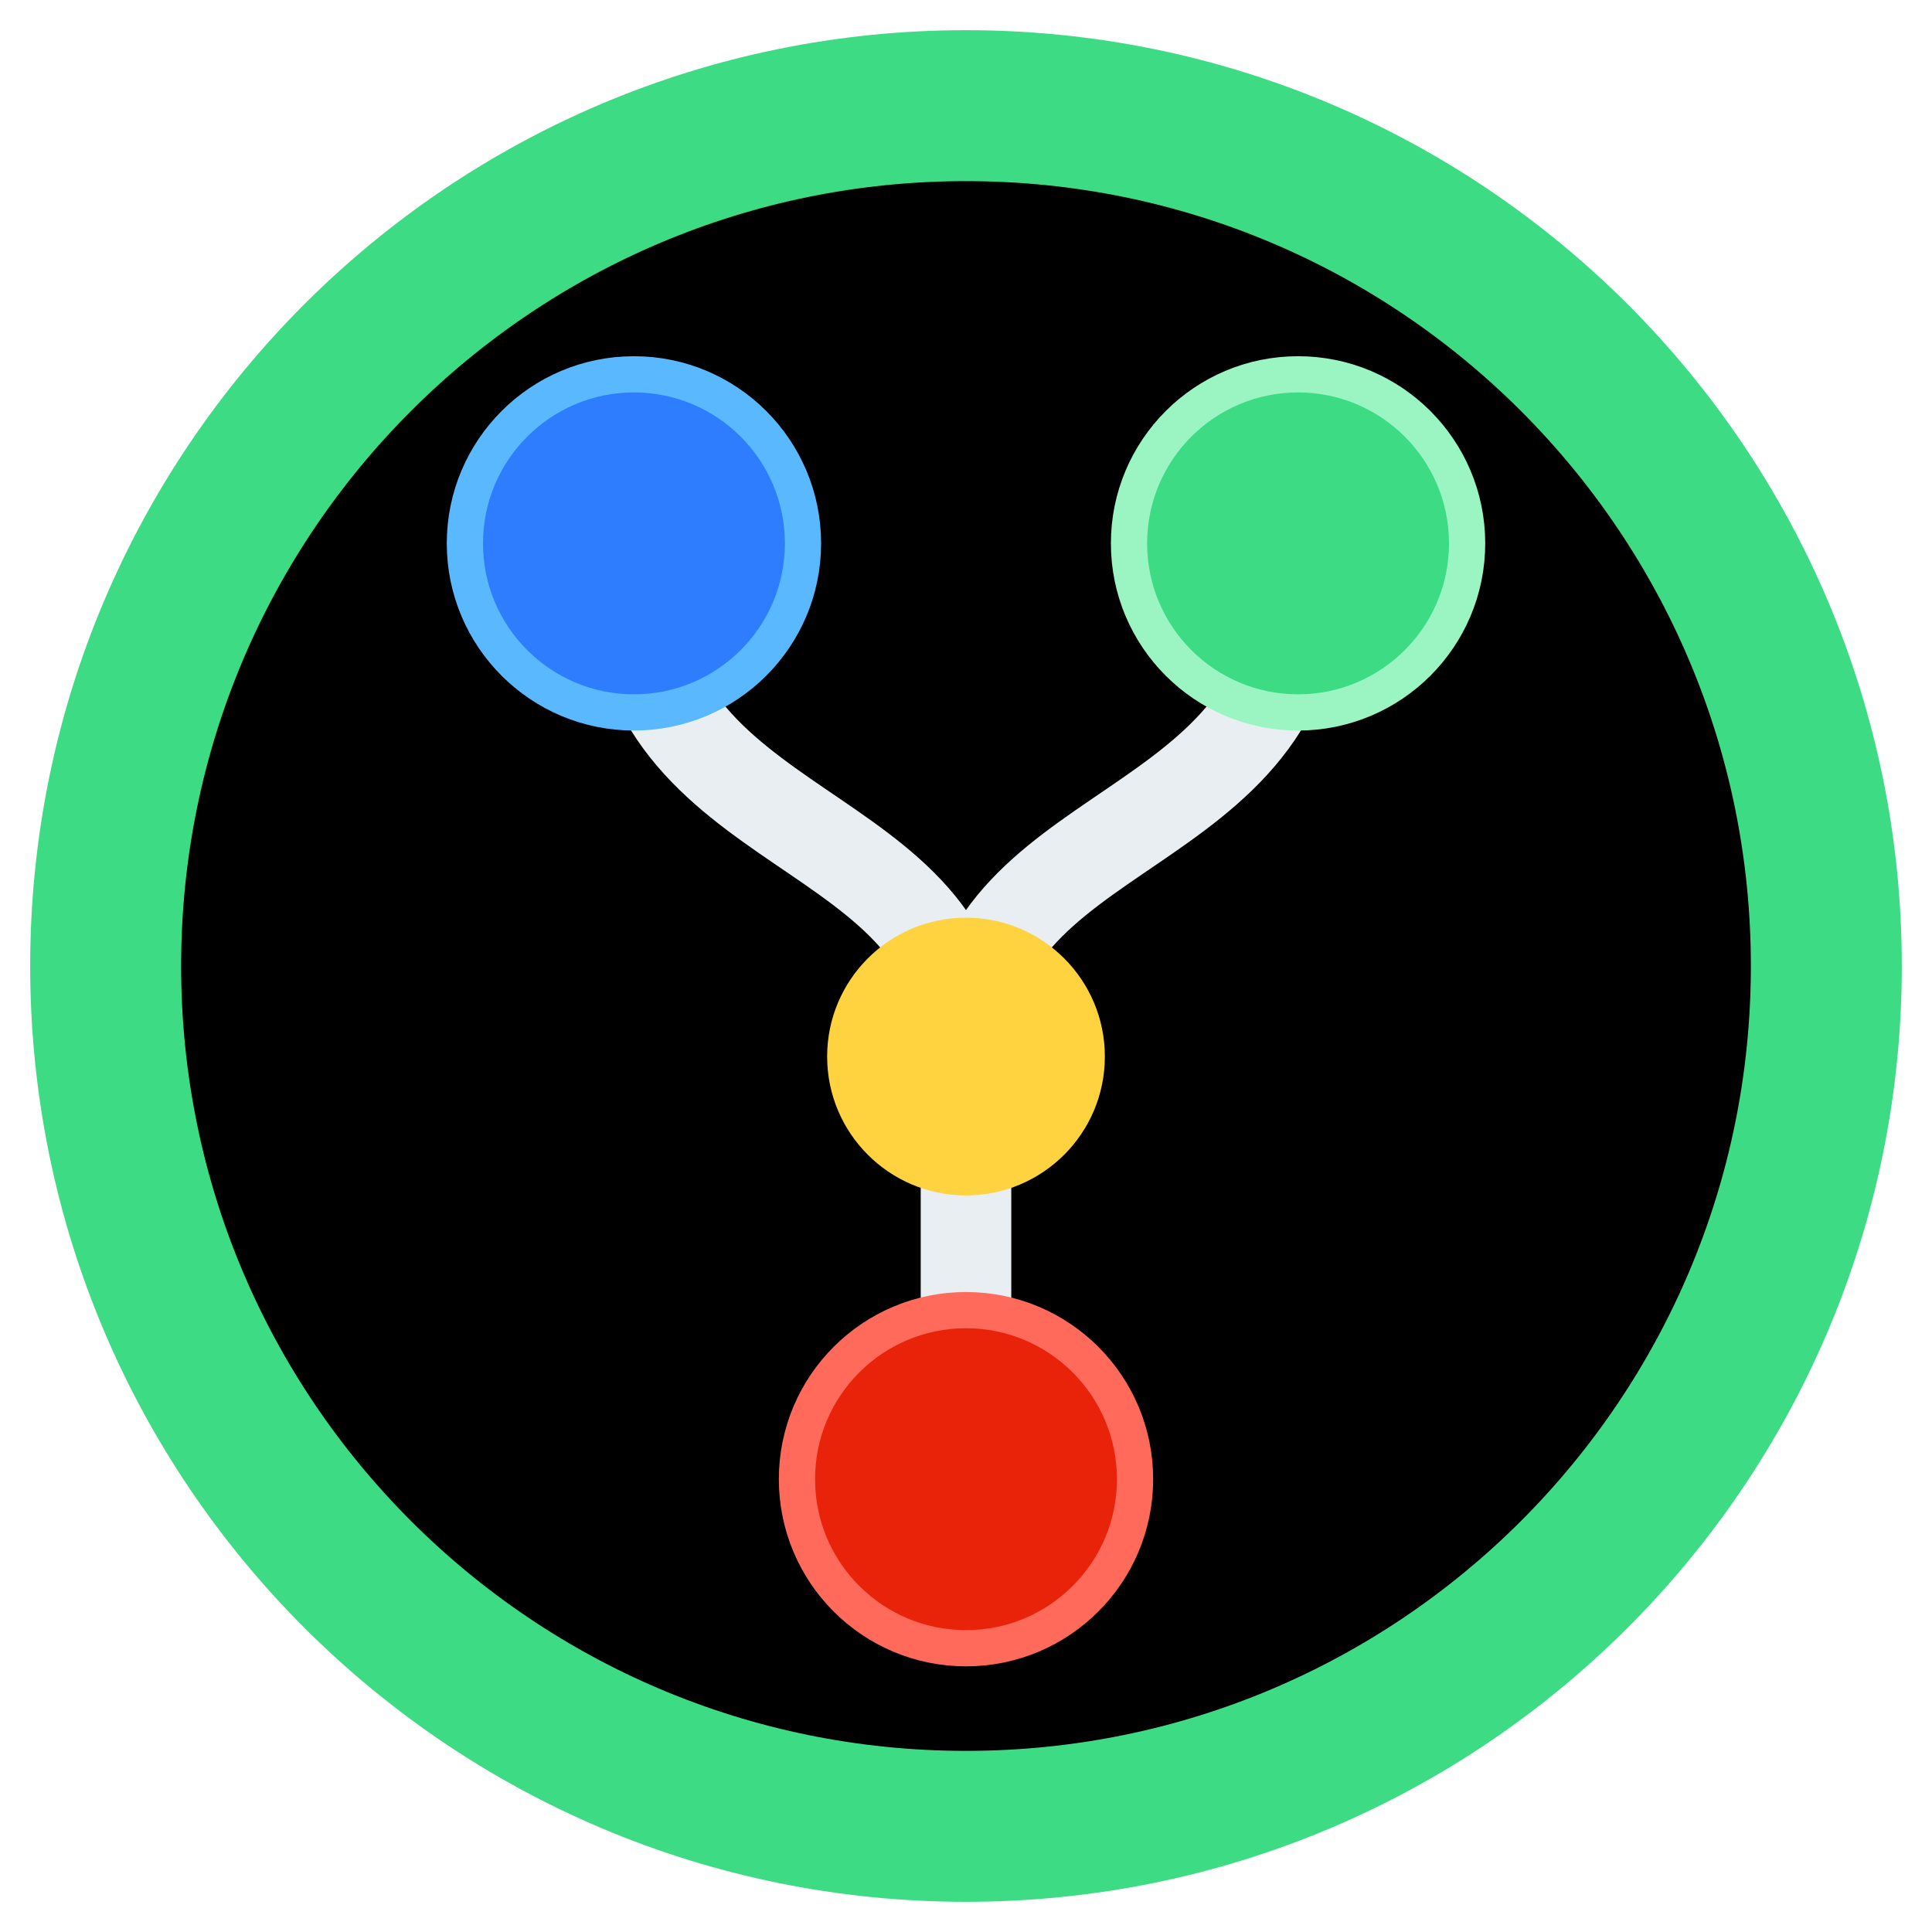
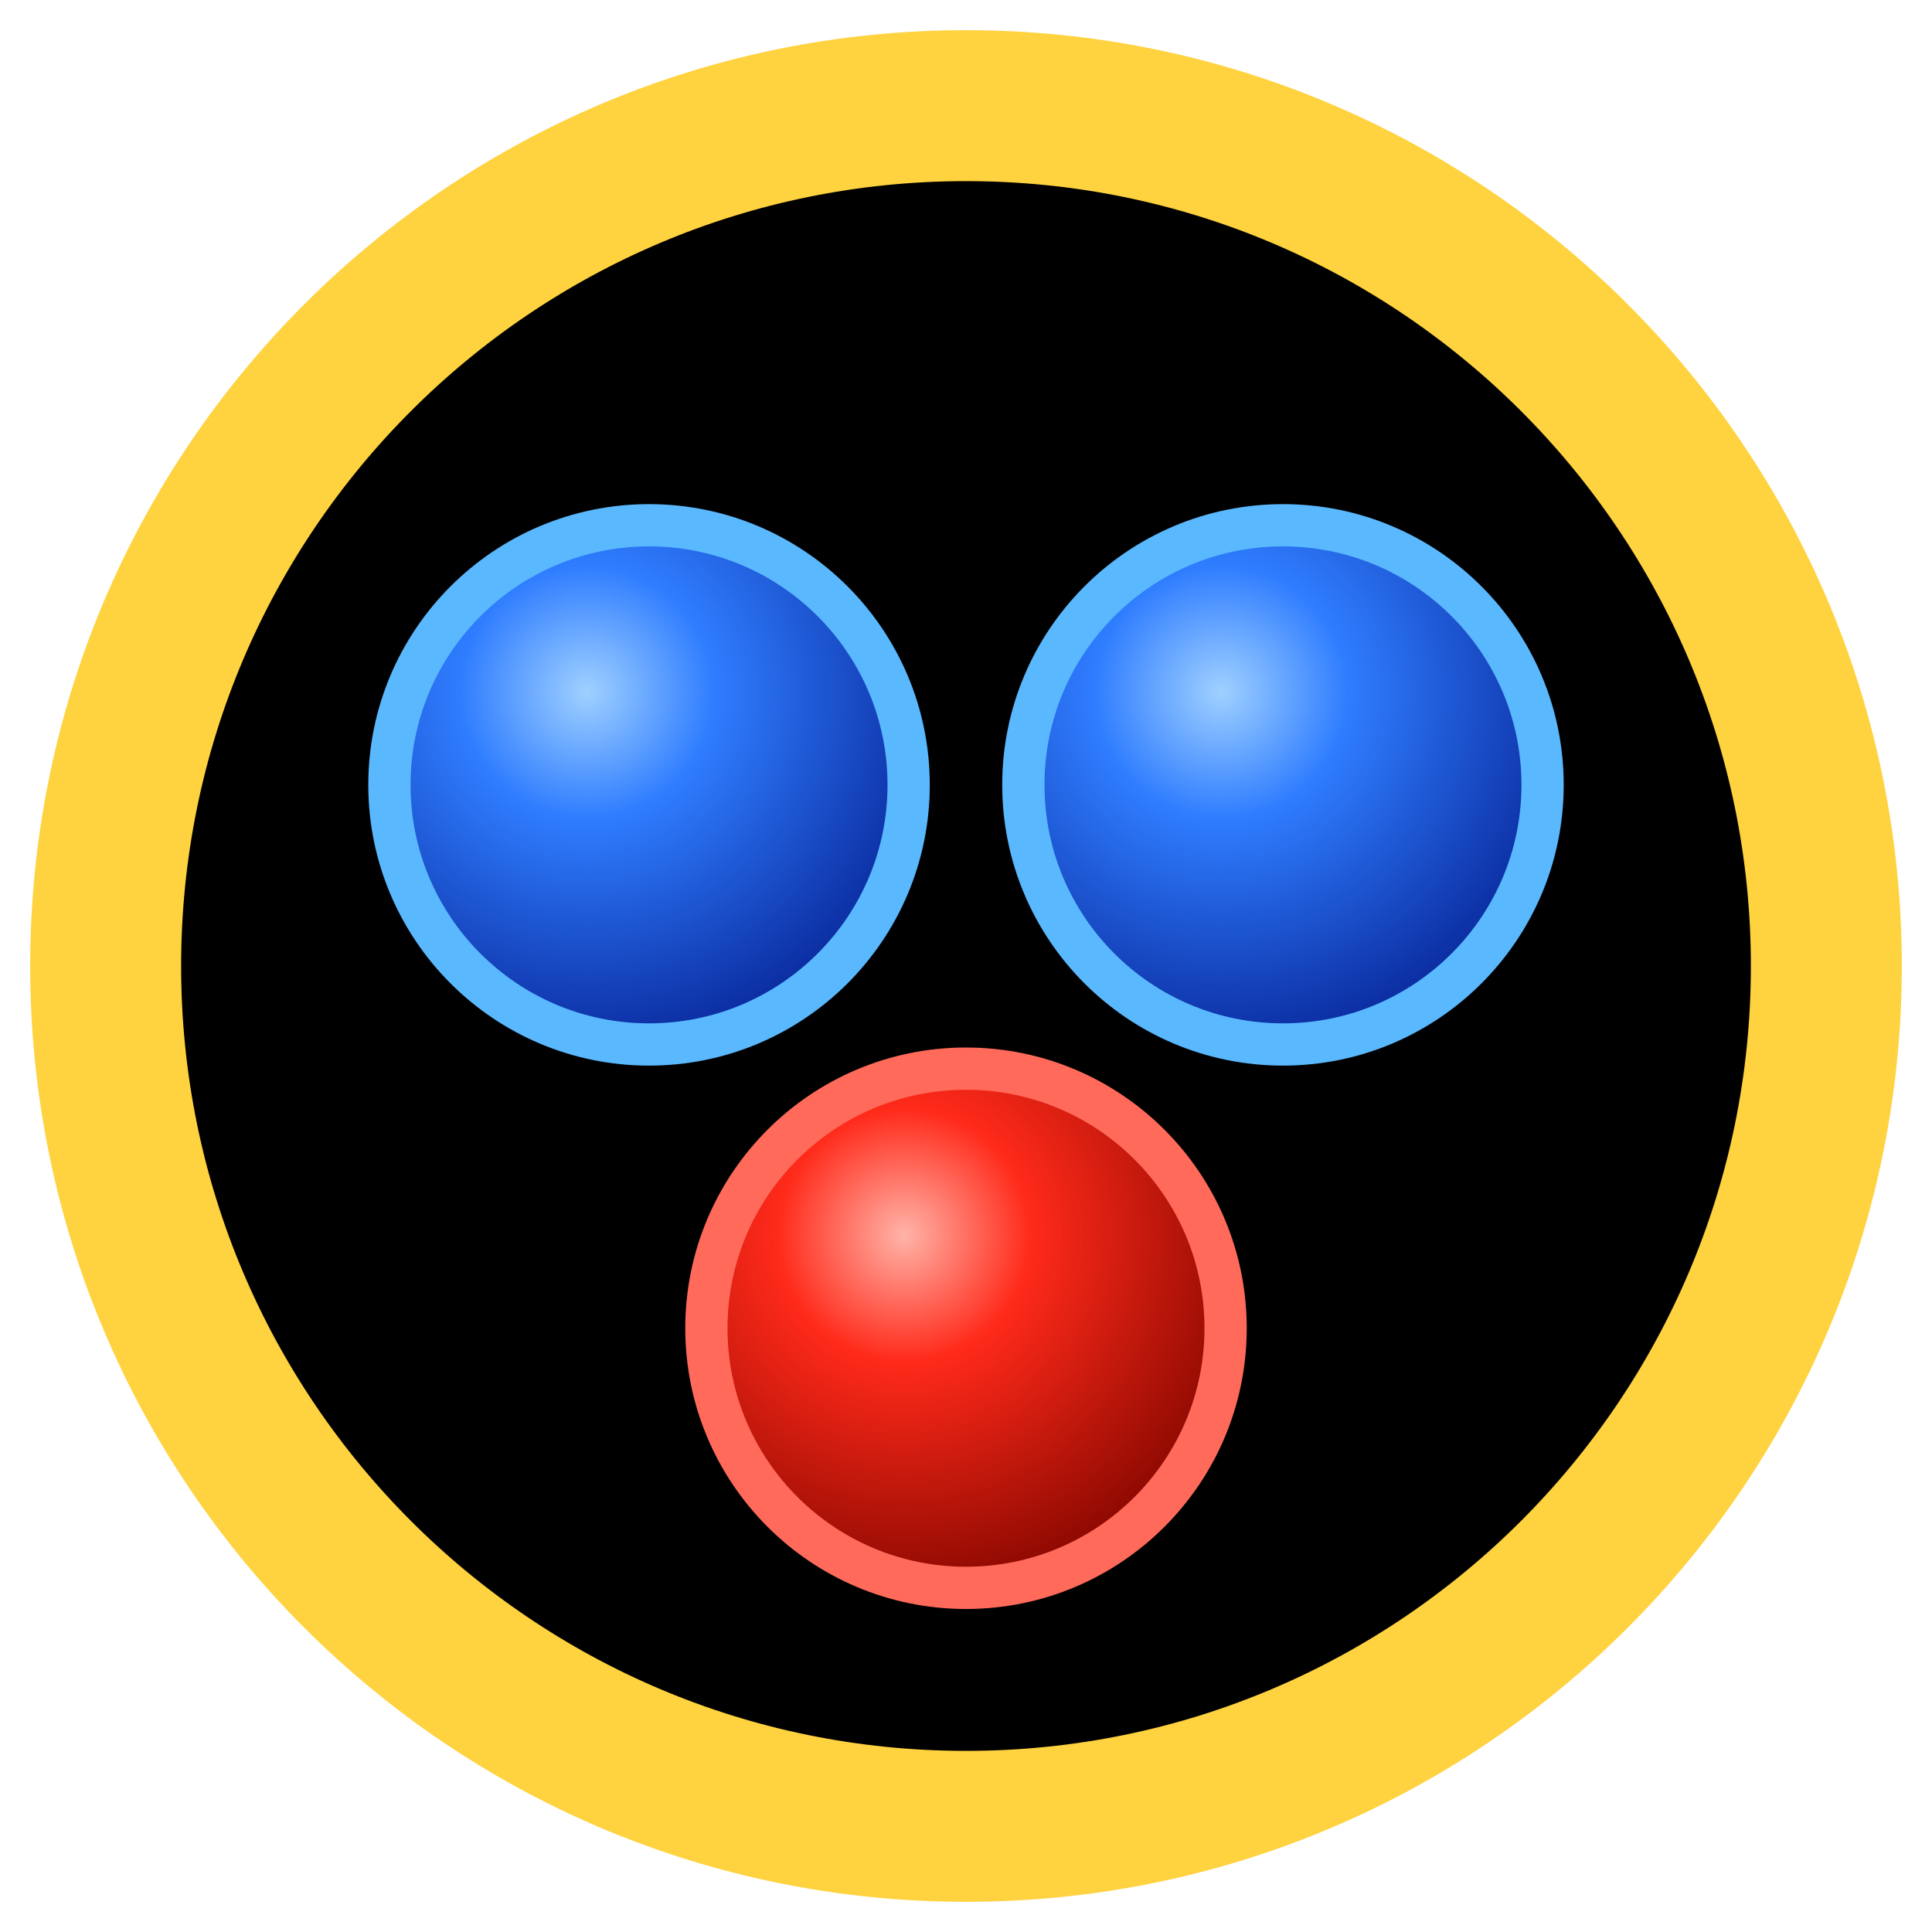
<svg xmlns="http://www.w3.org/2000/svg" viewBox="0 0 64 64">
-   <circle cx="32" cy="32" r="28.5" fill="#000" stroke="#3ddc84" stroke-width="5" />
-   <g fill="none" stroke="#e9eef2" stroke-width="3" stroke-linecap="round">
-     <path d="M32 49 V35" />
-     <path d="M32 35 C32 27 21 28 21 19" />
-     <path d="M32 35 C32 27 43 28 43 19" />
-   </g>
-   <circle cx="32" cy="49" r="5.6" fill="#e8230a" stroke="#ff6a5a" stroke-width="1.2" />
-   <circle cx="32" cy="35" r="4.6" fill="#ffd23f" />
-   <circle cx="21" cy="18" r="5.6" fill="#2f7dff" stroke="#5ab8ff" stroke-width="1.2" />
-   <circle cx="43" cy="18" r="5.6" fill="#3ddc84" stroke="#9af5c3" stroke-width="1.2" />
+   <defs>
+     <radialGradient id="b" cx="38%" cy="32%" r="70%">
+       <stop offset="0" stop-color="#9fd0ff" />
+       <stop offset=".35" stop-color="#2f7dff" />
+       <stop offset="1" stop-color="#0a2a9e" />
+     </radialGradient>
+     <radialGradient id="r" cx="38%" cy="32%" r="70%">
+       <stop offset="0" stop-color="#ffb3a8" />
+       <stop offset=".35" stop-color="#ff2a1a" />
+       <stop offset="1" stop-color="#8a0800" />
+     </radialGradient>
+   </defs>
+   <circle cx="32" cy="32" r="28.5" fill="#000" stroke="#ffd23f" stroke-width="5" />
+   <circle cx="21.5" cy="26" r="8.6" fill="url(#b)" stroke="#5ab8ff" stroke-width="1.4" />
+   <circle cx="42.5" cy="26" r="8.6" fill="url(#b)" stroke="#5ab8ff" stroke-width="1.4" />
+   <circle cx="32" cy="44" r="8.6" fill="url(#r)" stroke="#ff6a5a" stroke-width="1.4" />
</svg>
